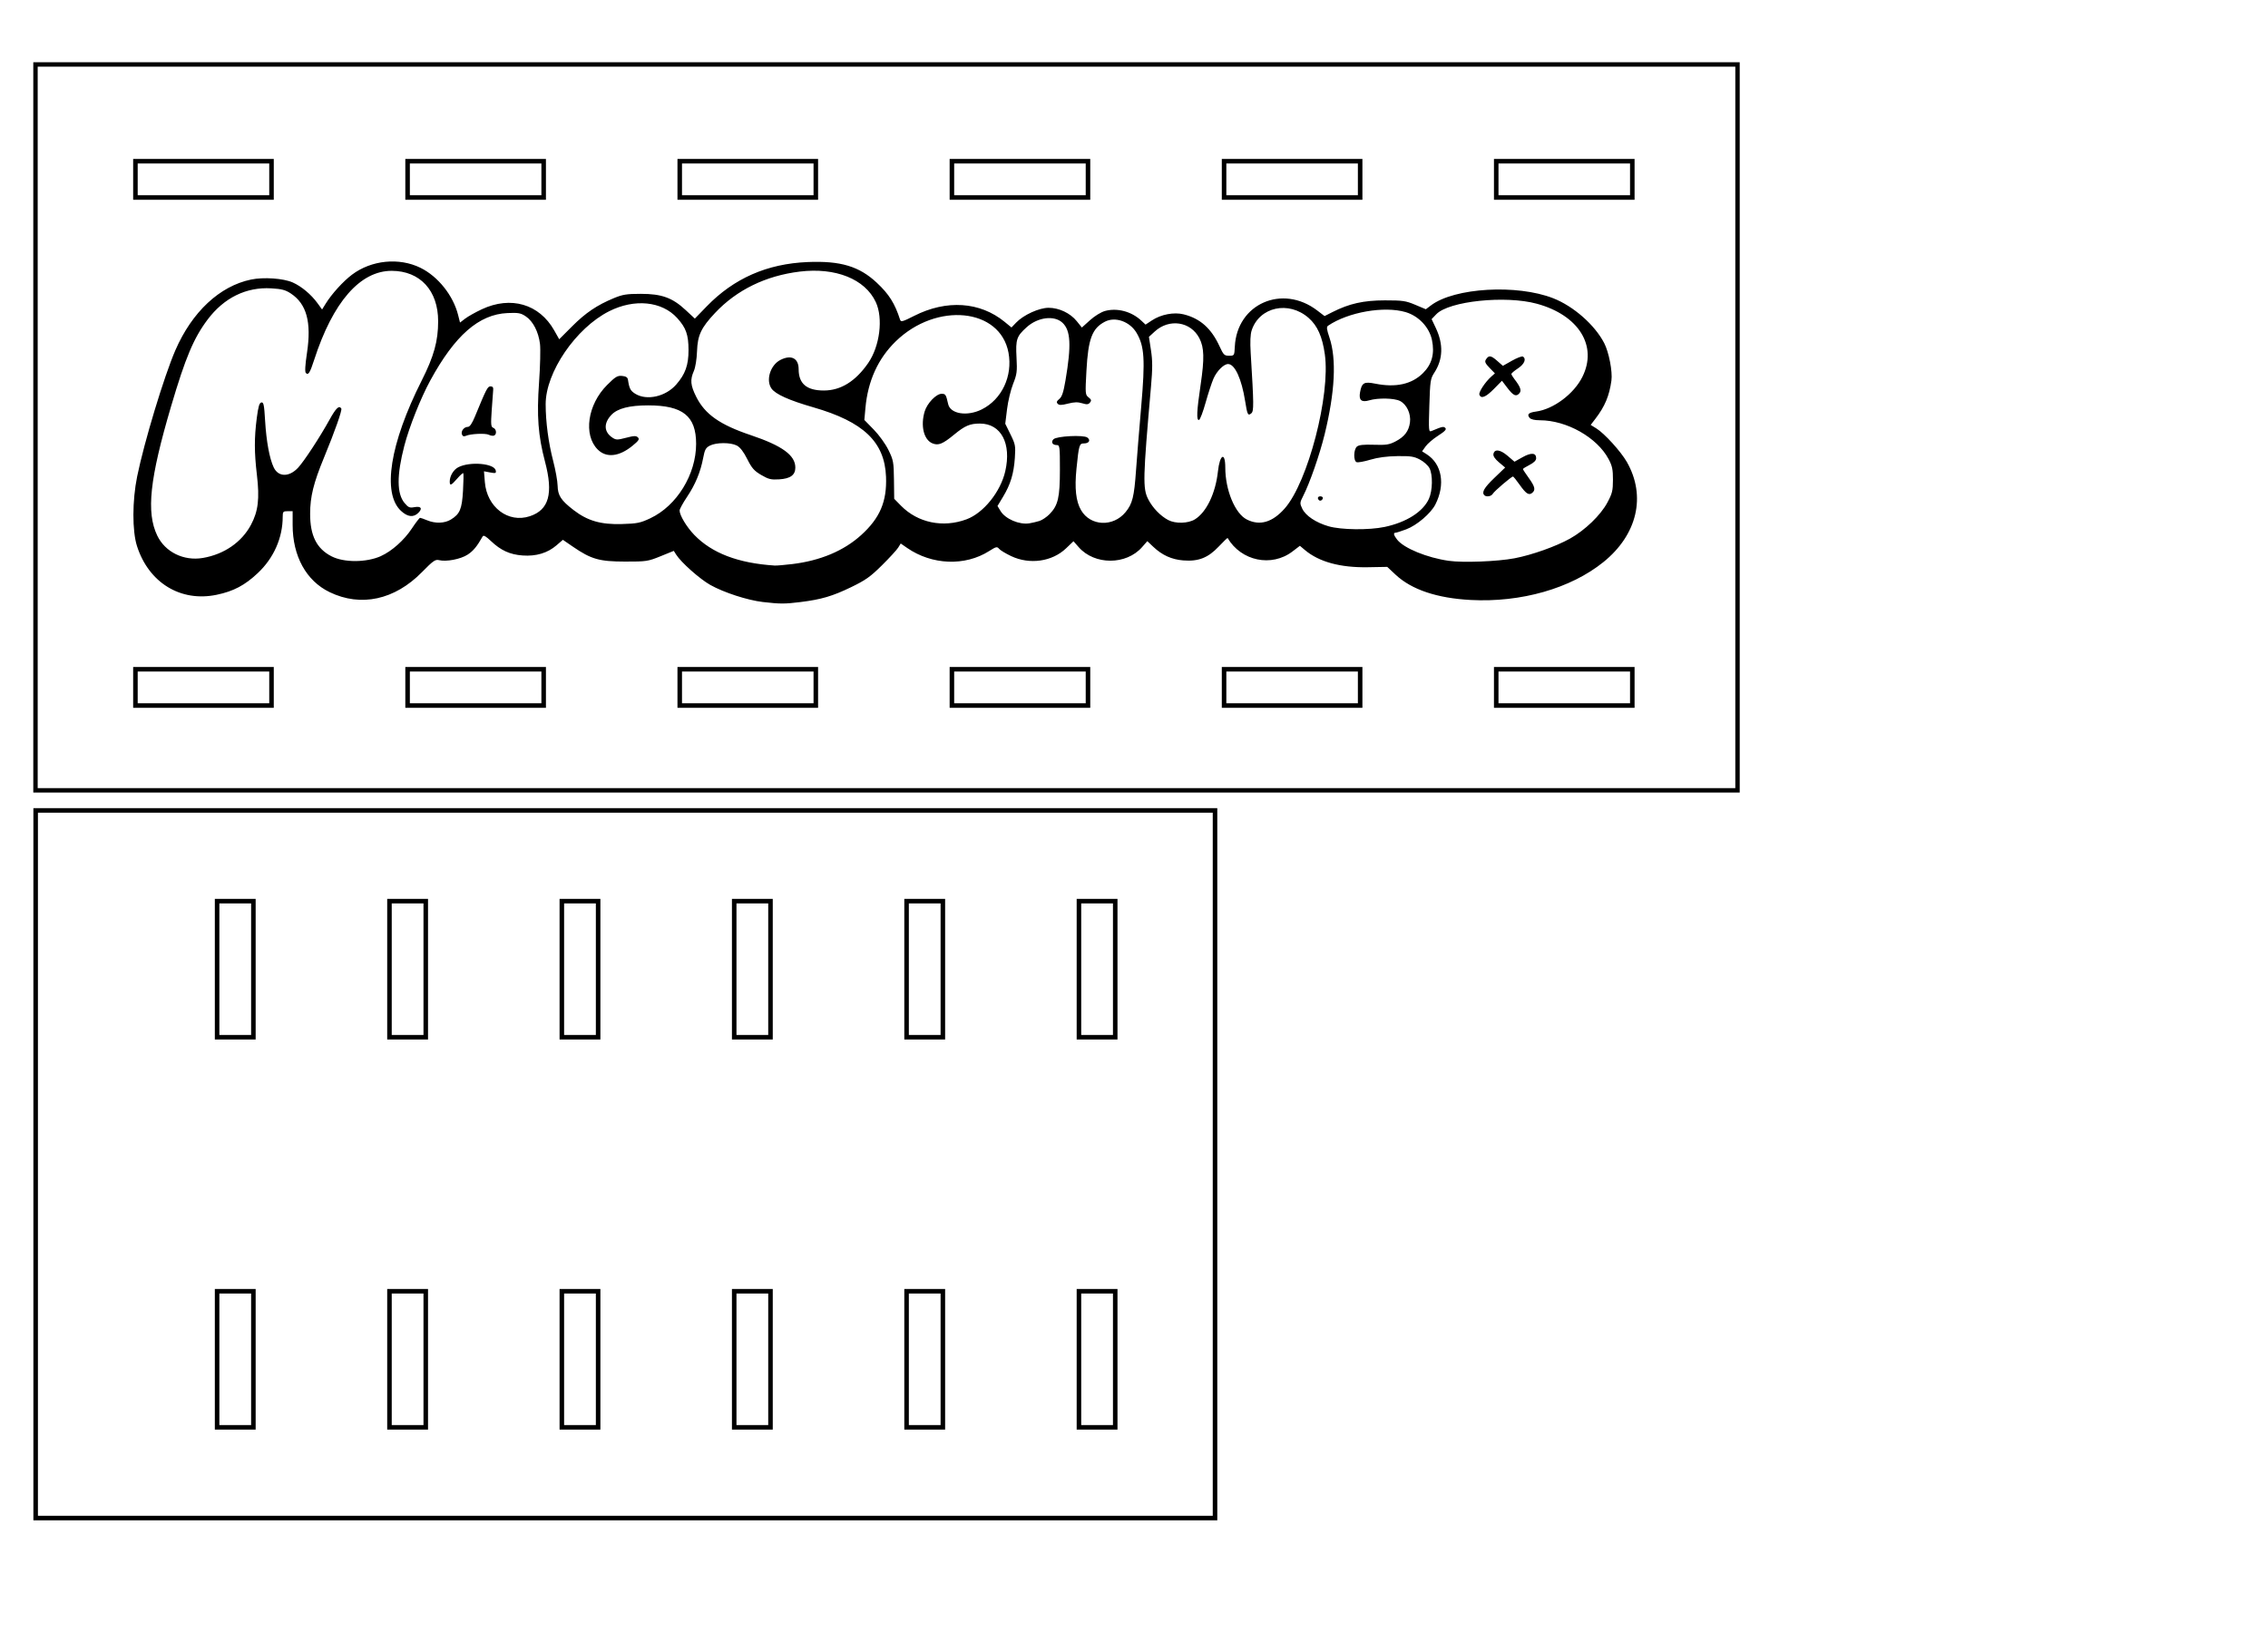
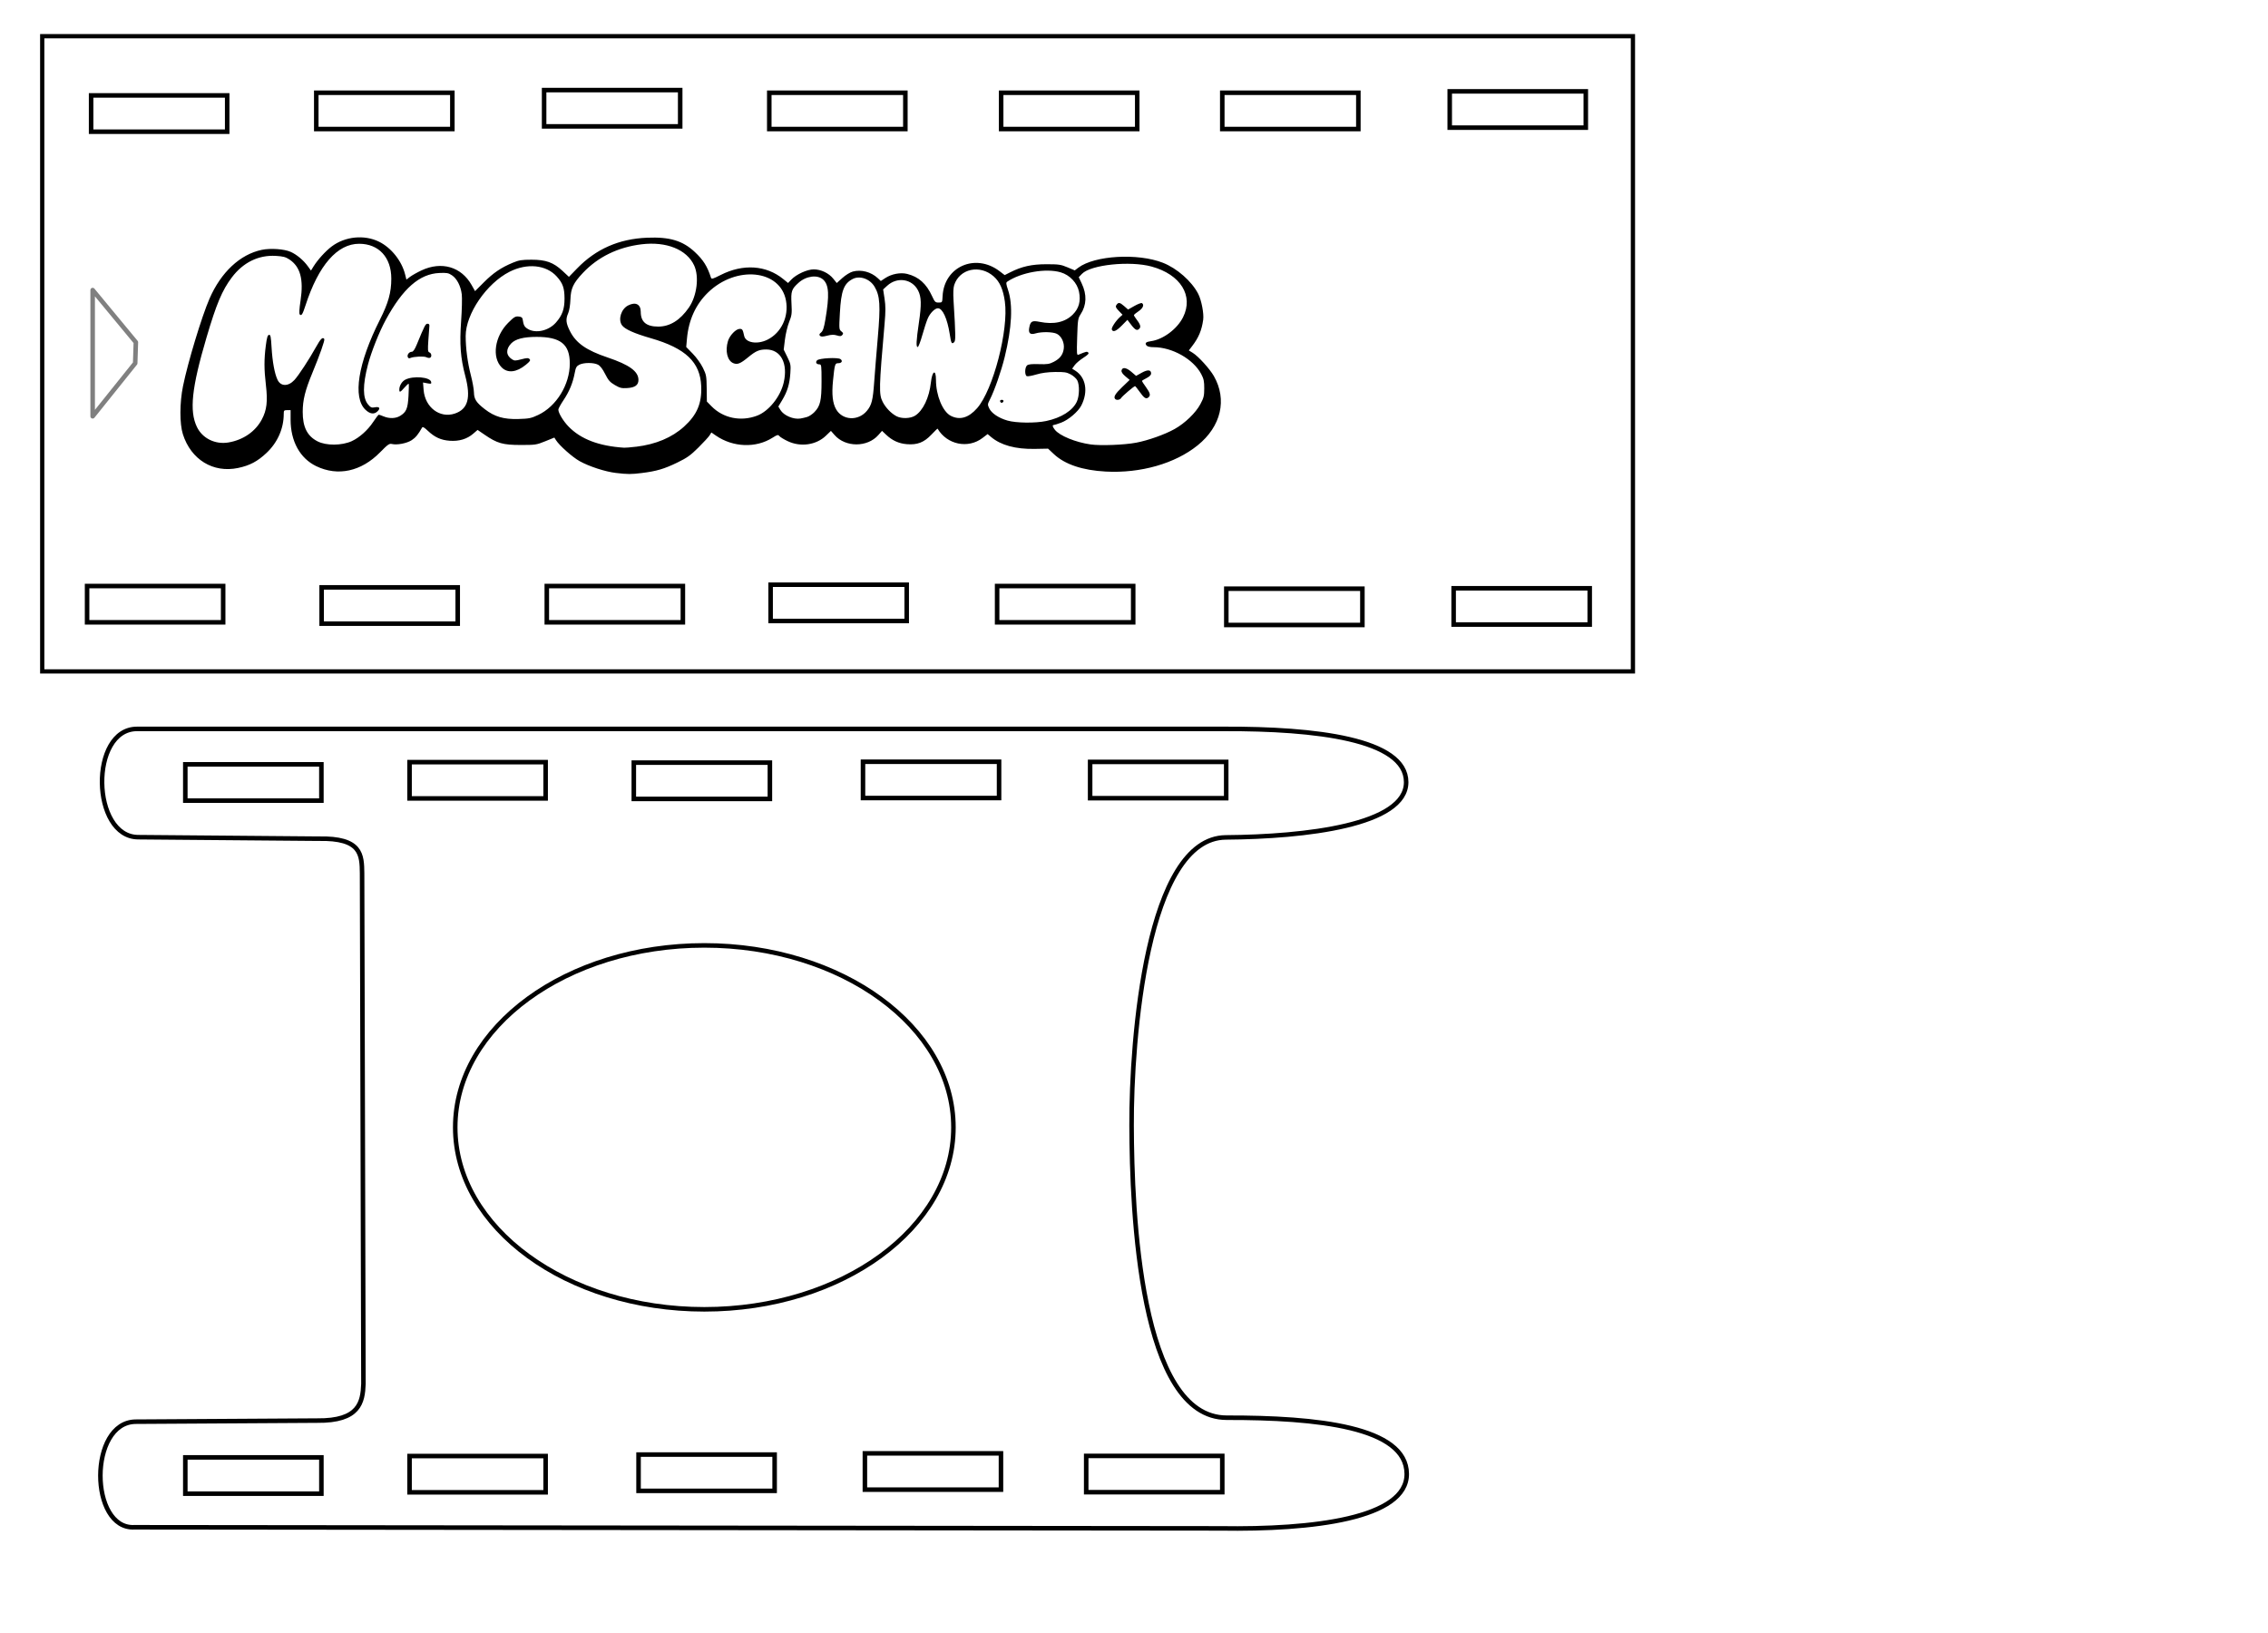
<svg xmlns="http://www.w3.org/2000/svg" width="250mm" height="180mm" viewBox="0 0 250 180" version="1.1" id="svg28">
  <defs id="defs28" />
  <g id="layer1" style="display:inline">
-     <rect x="7.101" y="-191.525" width="80.016" height="187.613" fill="none" stroke="#000000" stroke-width="0.484" id="rect1" transform="rotate(90)" />
-     <rect x="89.33" y="-133.931" width="78" height="130" fill="none" stroke="#000000" stroke-width="0.5" id="rect16" transform="rotate(90)" />
-     <path style="fill:#000000;stroke-width:0.689" d="m 84.091,66.358 c -1.696,-0.198 -4.288,-1.04 -5.794,-1.882 -1.151,-0.644 -3.22,-2.481 -3.765,-3.344 l -0.26,-0.412 -1.458,0.592 c -1.397,0.567 -1.561,0.591 -3.919,0.588 -2.828,-0.003 -3.726,-0.259 -5.72,-1.624 l -1.13,-0.774 -0.698,0.603 c -0.985,0.851 -2.244,1.231 -3.732,1.124 -1.412,-0.101 -2.411,-0.557 -3.509,-1.602 -0.547,-0.521 -0.808,-0.666 -0.901,-0.502 -0.633,1.118 -1.038,1.608 -1.665,2.014 -0.773,0.501 -2.352,0.803 -3.152,0.602 -0.401,-0.101 -0.653,0.077 -1.872,1.32 -3.004,3.063 -6.736,3.874 -10.18,2.21 -2.583,-1.248 -4.079,-3.966 -4.079,-7.413 v -1.511 h -0.547 c -0.498,0 -0.547,0.054 -0.547,0.604 0,2.327 -0.981,4.552 -2.738,6.209 -1.438,1.356 -2.68,2.013 -4.544,2.401 -3.969,0.828 -7.489,-1.326 -8.782,-5.374 -0.532,-1.665 -0.524,-5.005 0.019,-7.669 0.772,-3.786 2.966,-11.035 4.208,-13.9 1.835,-4.234 4.885,-7.086 8.346,-7.804 1.389,-0.288 3.567,-0.136 4.594,0.32 0.97,0.432 2.036,1.325 2.739,2.294 l 0.498,0.687 0.402,-0.651 c 0.66,-1.068 1.922,-2.456 2.901,-3.192 2.139,-1.607 5.189,-1.911 7.545,-0.751 1.933,0.952 3.603,3.045 4.145,5.196 l 0.211,0.837 0.577,-0.44 c 0.317,-0.242 1.14,-0.703 1.828,-1.025 3.196,-1.495 6.337,-0.579 7.978,2.329 l 0.551,0.977 1.413,-1.415 c 1.498,-1.5 2.737,-2.338 4.604,-3.114 0.972,-0.404 1.419,-0.476 2.967,-0.477 2.307,-0.002 3.49,0.425 4.952,1.786 l 1.015,0.944 1.3,-1.341 c 3.007,-3.103 6.663,-4.708 11.143,-4.894 3.611,-0.15 5.675,0.468 7.611,2.278 1.351,1.264 1.989,2.275 2.57,4.079 0.088,0.274 0.277,0.223 1.545,-0.421 3.573,-1.813 7.264,-1.568 9.985,0.662 l 0.749,0.614 0.521,-0.543 c 0.807,-0.842 2.529,-1.626 3.572,-1.626 1.152,0 2.392,0.59 3.105,1.478 l 0.56,0.697 0.903,-0.812 c 0.521,-0.469 1.222,-0.898 1.659,-1.015 1.338,-0.36 2.906,0.056 3.976,1.055 l 0.482,0.45 0.703,-0.464 c 1.006,-0.664 2.424,-0.934 3.497,-0.667 1.829,0.456 3.054,1.551 3.967,3.545 0.424,0.925 0.519,1.018 1.045,1.017 0.574,-0.001 0.579,-0.009 0.628,-1.005 0.231,-4.719 5.239,-6.917 9.08,-3.985 l 0.812,0.62 0.867,-0.439 c 1.853,-0.939 3.431,-1.292 5.779,-1.294 1.966,-0.001 2.305,0.048 3.353,0.489 l 1.165,0.491 0.566,-0.427 c 2.589,-1.952 9.473,-2.354 13.472,-0.786 2.247,0.881 4.584,2.936 5.624,4.946 0.518,1 0.931,3.145 0.795,4.127 -0.234,1.691 -0.722,2.852 -1.774,4.222 l -0.512,0.667 0.624,0.386 c 0.892,0.551 2.698,2.537 3.36,3.693 2.152,3.762 1.157,8.023 -2.58,11.039 -3.602,2.908 -9.088,4.474 -14.633,4.178 -3.713,-0.198 -6.516,-1.141 -8.27,-2.781 l -0.927,-0.867 -2.136,0.039 c -3.03,0.055 -5.381,-0.586 -6.931,-1.89 l -0.56,-0.471 -0.817,0.623 c -2.301,1.757 -5.655,1.06 -7.152,-1.485 -0.018,-0.031 -0.46,0.396 -0.983,0.948 -1.175,1.242 -2.24,1.658 -3.905,1.524 -1.279,-0.103 -2.322,-0.574 -3.291,-1.489 l -0.672,-0.634 -0.576,0.657 c -1.752,1.995 -5.238,1.997 -6.988,0.003 l -0.573,-0.653 -0.815,0.781 c -1.537,1.473 -4.017,1.825 -6.056,0.86 -0.602,-0.285 -1.202,-0.648 -1.334,-0.808 -0.216,-0.262 -0.325,-0.237 -1.094,0.252 -2.65,1.684 -6.301,1.545 -9.036,-0.344 l -0.709,-0.49 -0.279,0.453 c -0.153,0.249 -0.958,1.126 -1.789,1.949 -1.273,1.262 -1.804,1.639 -3.387,2.405 -2.07,1.002 -3.292,1.361 -5.609,1.649 -1.72,0.213 -2.246,0.212 -4.13,-0.007 z m 3.218,-4.18 c 3.117,-0.376 5.693,-1.457 7.614,-3.196 2.072,-1.875 2.852,-3.704 2.743,-6.435 -0.153,-3.835 -2.477,-6.054 -8.014,-7.65 -2.675,-0.771 -4.173,-1.444 -4.613,-2.073 -0.641,-0.916 -0.128,-2.575 0.973,-3.144 1.194,-0.617 2.022,-0.201 2.022,1.016 0,1.6 0.886,2.348 2.78,2.348 1.859,0 3.489,-1.009 4.882,-3.023 1.29,-1.863 1.674,-4.944 0.839,-6.729 -1.186,-2.535 -4.431,-3.835 -8.376,-3.356 -3.75,0.456 -6.951,2.019 -9.342,4.561 -1.534,1.631 -1.921,2.453 -1.984,4.211 -0.031,0.882 -0.177,1.791 -0.351,2.187 -0.426,0.973 -0.371,1.577 0.262,2.842 0.962,1.926 2.606,3.082 6.012,4.227 3.467,1.166 4.911,2.216 4.913,3.571 6.85e-4,0.828 -0.541,1.224 -1.783,1.302 -0.895,0.056 -1.172,-0.011 -1.976,-0.481 -0.777,-0.455 -1.038,-0.751 -1.543,-1.756 -0.41,-0.815 -0.785,-1.301 -1.152,-1.491 -0.688,-0.356 -2.271,-0.35 -2.968,0.011 -0.448,0.231 -0.564,0.445 -0.732,1.337 -0.295,1.567 -0.863,2.94 -1.784,4.314 -0.451,0.672 -0.819,1.346 -0.819,1.498 0,0.53 0.773,1.817 1.614,2.688 1.95,2.02 4.841,3.122 8.872,3.382 0.203,0.013 1.064,-0.06 1.914,-0.162 z M 42.001,61.287 c 1.186,-0.533 2.546,-1.746 3.391,-3.022 0.432,-0.653 0.843,-1.187 0.912,-1.187 0.069,0 0.42,0.123 0.78,0.273 0.896,0.374 1.919,0.342 2.616,-0.083 0.993,-0.606 1.223,-1.154 1.338,-3.185 0.057,-1.009 0.07,-1.876 0.03,-1.926 -0.04,-0.05 -0.34,0.216 -0.666,0.592 -0.672,0.774 -0.828,0.836 -0.828,0.328 0,-0.61 0.414,-1.301 0.942,-1.574 1.277,-0.66 3.98,-0.426 4.131,0.359 0.058,0.303 -0.012,0.328 -0.616,0.215 l -0.682,-0.128 0.096,1.191 c 0.222,2.764 2.57,4.549 4.952,3.763 2.115,-0.698 2.613,-2.486 1.678,-6.021 -0.757,-2.863 -0.919,-5.022 -0.655,-8.734 0.126,-1.773 0.172,-3.684 0.102,-4.247 -0.166,-1.332 -0.767,-2.495 -1.564,-3.028 -0.556,-0.372 -0.815,-0.419 -2.015,-0.366 -3.149,0.139 -5.803,2.458 -8.518,7.443 -1.053,1.934 -2.318,5.114 -2.854,7.175 -0.848,3.266 -0.839,5.297 0.029,6.328 0.406,0.482 0.558,0.547 1.068,0.451 0.74,-0.139 0.936,0.133 0.448,0.622 -0.538,0.538 -1.19,0.463 -1.922,-0.221 -2.083,-1.948 -1.211,-7.422 2.286,-14.354 1.354,-2.684 1.816,-4.349 1.816,-6.548 0,-3.378 -1.987,-5.538 -5.104,-5.55 -3.492,-0.013 -6.498,3.434 -8.564,9.82 -0.462,1.428 -0.642,1.712 -0.914,1.441 -0.121,-0.121 -0.078,-0.871 0.127,-2.233 0.506,-3.371 -0.04,-5.377 -1.779,-6.528 -0.598,-0.396 -1.008,-0.504 -2.17,-0.571 -2.756,-0.16 -5.203,1.042 -7.007,3.442 -1.54,2.048 -2.444,4.198 -4.033,9.584 -2.353,7.977 -2.748,11.661 -1.522,14.221 0.874,1.825 2.919,2.831 5.027,2.473 2.347,-0.399 4.284,-1.733 5.31,-3.658 0.797,-1.495 0.96,-2.875 0.651,-5.502 -0.294,-2.498 -0.297,-4.079 -0.011,-6.286 0.161,-1.243 0.282,-1.652 0.503,-1.694 0.247,-0.047 0.309,0.256 0.412,2.003 0.135,2.279 0.484,4.175 0.949,5.156 0.509,1.074 1.7,1.09 2.684,0.037 0.66,-0.707 2.394,-3.352 3.454,-5.27 0.728,-1.317 1.071,-1.645 1.313,-1.255 0.11,0.178 -0.722,2.537 -1.903,5.396 -1.157,2.8 -1.531,4.309 -1.534,6.197 -0.004,2.414 0.717,3.851 2.356,4.694 1.379,0.709 3.85,0.696 5.462,-0.029 z m 8.92,-13.397 c -0.139,-0.363 0.228,-0.837 0.649,-0.837 0.211,0 0.464,-0.369 0.782,-1.139 1.277,-3.096 1.397,-3.327 1.724,-3.327 0.219,0 0.316,0.121 0.29,0.365 -0.021,0.201 -0.094,1.203 -0.163,2.228 -0.11,1.635 -0.088,1.878 0.175,1.979 0.352,0.135 0.403,0.738 0.072,0.857 -0.125,0.045 -0.379,0.004 -0.564,-0.092 -0.367,-0.189 -2.025,-0.113 -2.533,0.117 -0.219,0.099 -0.353,0.052 -0.431,-0.151 z M 166.941,61.539 c 1.927,-0.368 4.577,-1.309 6.129,-2.177 1.654,-0.925 3.363,-2.574 4.108,-3.964 0.539,-1.005 0.614,-1.312 0.617,-2.512 0.003,-1.132 -0.079,-1.524 -0.479,-2.278 -1.264,-2.385 -4.623,-4.284 -7.58,-4.284 -0.573,0 -0.99,-0.098 -1.129,-0.265 -0.318,-0.383 -0.115,-0.583 0.706,-0.694 1.921,-0.258 4.171,-1.938 5.11,-3.817 1.709,-3.42 -0.397,-6.808 -5.014,-8.068 -3.459,-0.944 -9.7,-0.292 -11.089,1.159 l -0.515,0.537 0.461,0.971 c 0.856,1.805 0.8,3.457 -0.169,4.945 -0.42,0.645 -0.457,0.895 -0.542,3.623 -0.086,2.768 -0.073,2.923 0.237,2.794 1.214,-0.505 1.329,-0.53 1.529,-0.33 0.15,0.15 -0.059,0.371 -0.792,0.841 -0.548,0.35 -1.17,0.882 -1.384,1.183 l -0.389,0.546 0.5,0.318 c 1.694,1.079 2.086,3.339 0.96,5.545 -0.503,0.985 -2.043,2.297 -3.21,2.734 -0.55,0.206 -1.079,0.374 -1.176,0.374 -0.272,0 -0.209,0.273 0.177,0.764 0.746,0.948 3.305,1.997 5.697,2.334 1.573,0.222 5.381,0.075 7.236,-0.279 z m -3.322,-6.952 c -0.317,-0.317 -0.025,-0.825 1.086,-1.892 l 1.208,-1.16 -0.68,-0.571 c -0.446,-0.375 -0.657,-0.691 -0.614,-0.92 0.111,-0.581 0.746,-0.501 1.561,0.197 l 0.76,0.651 0.886,-0.495 c 0.958,-0.535 1.504,-0.495 1.504,0.109 0,0.244 -0.243,0.491 -0.729,0.739 -0.401,0.205 -0.729,0.411 -0.729,0.459 0,0.048 0.287,0.487 0.638,0.975 0.691,0.962 0.776,1.323 0.388,1.646 -0.371,0.308 -0.681,0.108 -1.39,-0.894 -0.351,-0.496 -0.68,-0.903 -0.73,-0.905 -0.168,-0.007 -2.067,1.613 -2.228,1.901 -0.161,0.287 -0.709,0.382 -0.93,0.161 z m -0.547,-11.076 c -0.105,-0.273 0.636,-1.402 1.315,-2.005 l 0.396,-0.351 -0.592,-0.611 c -0.47,-0.485 -0.553,-0.674 -0.402,-0.914 0.31,-0.492 0.55,-0.466 1.229,0.13 l 0.643,0.565 1.009,-0.569 c 0.555,-0.313 1.093,-0.517 1.197,-0.453 0.408,0.252 0.166,0.833 -0.541,1.301 -0.401,0.265 -0.729,0.543 -0.729,0.616 0,0.073 0.152,0.329 0.337,0.568 0.647,0.834 0.801,1.254 0.564,1.54 -0.359,0.433 -0.671,0.303 -1.321,-0.548 l -0.618,-0.81 -0.887,0.901 c -0.896,0.91 -1.417,1.118 -1.6,0.64 z m -10.45,14.573 c 2.409,-0.51 4.235,-1.67 4.885,-3.1 0.411,-0.905 0.444,-2.645 0.063,-3.381 -0.152,-0.295 -0.624,-0.72 -1.048,-0.944 -0.656,-0.347 -1.03,-0.405 -2.503,-0.383 -1.152,0.017 -2.147,0.149 -2.973,0.397 -0.683,0.205 -1.359,0.327 -1.504,0.271 -0.372,-0.143 -0.344,-1.408 0.037,-1.724 0.214,-0.178 0.746,-0.234 1.868,-0.196 1.344,0.045 1.685,-0.007 2.378,-0.366 0.993,-0.514 1.465,-1.134 1.594,-2.095 0.127,-0.946 -0.35,-1.979 -1.091,-2.362 -0.627,-0.324 -2.423,-0.363 -3.394,-0.074 -0.857,0.255 -1.175,-0.022 -1.017,-0.889 0.192,-1.052 0.442,-1.195 1.66,-0.951 2.284,0.459 4.048,0.069 5.287,-1.169 0.979,-0.977 1.292,-2.141 0.981,-3.64 -0.292,-1.406 -1.47,-2.653 -2.903,-3.075 -2.369,-0.697 -6.328,-0.003 -8.545,1.496 -0.193,0.131 -0.165,0.382 0.147,1.309 0.795,2.361 0.613,5.996 -0.534,10.683 -0.545,2.227 -1.635,5.354 -2.363,6.781 -0.375,0.735 -0.38,0.808 -0.103,1.393 0.372,0.783 1.506,1.542 2.909,1.947 1.38,0.398 4.456,0.434 6.167,0.071 z m -7.236,-2.955 c -0.205,-0.205 -0.125,-0.42 0.157,-0.42 0.15,0 0.273,0.077 0.273,0.172 0,0.23 -0.285,0.394 -0.43,0.249 z m -73.694,1.992 c 2.912,-1.37 5.041,-4.83 5.041,-8.194 0,-3.07 -1.463,-4.244 -5.286,-4.244 -2.075,0 -3.376,0.335 -4.05,1.044 -0.882,0.927 -0.835,1.894 0.121,2.521 0.39,0.255 0.538,0.256 1.497,0.006 0.876,-0.229 1.106,-0.236 1.302,-0.04 0.196,0.196 0.091,0.359 -0.593,0.919 -1.478,1.211 -2.89,1.364 -3.838,0.416 -1.606,-1.606 -1.12,-4.957 1.031,-7.108 0.919,-0.919 1.141,-1.054 1.655,-1.004 0.43,0.042 0.609,0.158 0.648,0.422 0.145,0.974 0.276,1.223 0.82,1.554 1.264,0.77 3.332,0.303 4.489,-1.015 1.013,-1.154 1.37,-2.152 1.366,-3.82 -0.004,-1.683 -0.272,-2.44 -1.245,-3.517 -1.682,-1.861 -4.708,-2.165 -7.507,-0.752 -3.666,1.849 -6.999,6.729 -6.995,10.243 0.002,1.96 0.304,4.241 0.83,6.262 0.257,0.99 0.476,2.209 0.487,2.711 0.023,1.092 0.37,1.625 1.753,2.692 1.542,1.19 2.997,1.613 5.314,1.547 1.714,-0.049 2.044,-0.116 3.162,-0.642 z m 34.86,0.117 c 1.862,-0.697 3.734,-3.021 4.255,-5.285 0.707,-3.068 -0.458,-5.265 -2.793,-5.265 -1.101,0 -1.65,0.235 -2.841,1.217 -1.264,1.042 -1.741,1.233 -2.396,0.962 -0.95,-0.393 -1.324,-1.936 -0.852,-3.512 0.271,-0.906 1.272,-1.948 1.869,-1.948 0.434,0 0.487,0.083 0.721,1.136 0.242,1.09 2.103,1.383 3.707,0.583 2.209,-1.101 3.421,-3.673 2.944,-6.248 -0.91,-4.916 -7.929,-5.627 -12.423,-1.258 -1.956,1.901 -3.075,4.358 -3.346,7.341 l -0.12,1.33 1.038,1.063 c 0.589,0.604 1.289,1.576 1.619,2.249 0.543,1.109 0.582,1.323 0.607,3.282 l 0.026,2.096 0.747,0.761 c 1.857,1.89 4.644,2.466 7.238,1.496 z m 8.016,0.188 c 0.308,-0.095 0.817,-0.438 1.131,-0.762 0.933,-0.962 1.134,-1.83 1.134,-4.895 0,-2.562 -0.019,-2.711 -0.354,-2.711 -0.474,0 -0.66,-0.342 -0.351,-0.644 0.353,-0.346 3.307,-0.495 3.727,-0.188 0.396,0.29 0.191,0.65 -0.369,0.65 -0.514,0 -0.561,0.159 -0.827,2.79 -0.22,2.174 -0.061,3.598 0.508,4.572 1.032,1.766 3.531,1.876 4.901,0.214 0.758,-0.919 0.949,-1.68 1.155,-4.604 0.098,-1.384 0.355,-4.557 0.572,-7.05 0.448,-5.152 0.356,-6.626 -0.505,-8.096 -0.74,-1.262 -2.356,-1.836 -3.497,-1.242 -1.409,0.733 -1.841,1.877 -2.035,5.395 -0.141,2.551 -0.133,2.654 0.234,2.945 0.31,0.246 0.339,0.352 0.155,0.573 -0.182,0.22 -0.348,0.234 -0.864,0.076 -0.476,-0.146 -0.872,-0.136 -1.558,0.04 -0.709,0.182 -0.969,0.186 -1.132,0.02 -0.162,-0.165 -0.121,-0.291 0.174,-0.532 0.292,-0.239 0.457,-0.735 0.679,-2.038 0.662,-3.895 0.578,-5.511 -0.33,-6.364 -0.9,-0.845 -2.718,-0.619 -3.947,0.492 -1.111,1.004 -1.225,1.343 -1.119,3.334 0.083,1.562 0.046,1.853 -0.377,2.916 -0.258,0.65 -0.559,1.904 -0.667,2.786 l -0.197,1.605 0.577,1.172 c 0.538,1.092 0.57,1.268 0.481,2.587 -0.118,1.735 -0.475,2.919 -1.291,4.273 l -0.623,1.035 0.335,0.551 c 0.534,0.878 2.071,1.536 3.177,1.359 0.301,-0.048 0.799,-0.165 1.107,-0.26 z m 17.148,-0.182 c 1.276,-0.789 2.274,-2.87 2.538,-5.295 0.205,-1.882 0.808,-2.188 0.808,-0.41 0,2.47 1.07,5.059 2.365,5.719 1.432,0.73 2.835,0.323 4.191,-1.218 2.555,-2.903 5.051,-12.504 4.417,-16.988 -0.275,-1.946 -0.811,-3.149 -1.782,-4.004 -2.194,-1.931 -5.426,-1.229 -6.281,1.364 -0.149,0.451 -0.184,1.27 -0.108,2.511 0.35,5.705 0.357,6.396 0.065,6.638 -0.367,0.305 -0.441,0.159 -0.678,-1.348 -0.387,-2.456 -1.138,-4.087 -1.881,-4.087 -0.477,0 -1.252,0.779 -1.615,1.623 -0.198,0.461 -0.588,1.655 -0.868,2.653 -0.279,0.998 -0.601,1.845 -0.716,1.884 -0.307,0.102 -0.259,-0.968 0.173,-3.88 0.428,-2.885 0.396,-4.09 -0.136,-5.12 -0.955,-1.851 -3.324,-2.208 -4.923,-0.743 l -0.639,0.586 0.225,1.471 c 0.178,1.164 0.179,2.001 0.003,4.006 -0.893,10.169 -0.919,11.225 -0.304,12.429 0.479,0.938 1.347,1.839 2.204,2.289 0.799,0.42 2.197,0.382 2.943,-0.079 z" id="path1" />
+     <rect x="3.99" y="-179.997" width="70.016" height="175.343" fill="none" stroke="#000000" stroke-width="0.468" id="rect1" transform="rotate(90)" />
+     <path id="rect16" style="fill:none;stroke:#000000;stroke-width:0.5" d="m 134.982,80.345 c 9.952,-0.034 20.01,1.107 20.018,5.865 0.008,4.758 -11.117,6.026 -19.873,6.093 -8.756,0.067 -10.425,22.26 -10.393,31.772 0.032,9.511 0.889,32.209 10.493,32.195 9.937,-0.018 19.801,1.001 19.837,6.186 0.034,4.93 -10.351,6.172 -20.552,6.012 L 14.822,168.345 c -4.983,0.265 -5.082,-11.608 0.148,-11.638 l 19.983,-0.12 c 4.663,0.058 5.033,-2.031 5.107,-4.045 L 39.912,96.269 c -0.025,-2.039 -0.049,-3.93 -4.811,-3.823 L 15.266,92.279 C 10.036,92.298 9.839,80.326 15.118,80.345 Z" />
  </g>
  <g id="layer2">
-     <rect x="99.33" y="-27.931" width="15" height="4" fill="none" stroke="#000000" stroke-width="0.5" id="rect17" transform="rotate(90)" />
-     <rect x="99.33" y="-46.931" width="15" height="4" fill="none" stroke="#000000" stroke-width="0.5" id="rect18" transform="rotate(90)" />
-     <rect x="99.33" y="-65.931" width="15" height="4" fill="none" stroke="#000000" stroke-width="0.5" id="rect19" transform="rotate(90)" />
-     <rect x="99.33" y="-84.931" width="15" height="4" fill="none" stroke="#000000" stroke-width="0.5" id="rect20" transform="rotate(90)" />
-     <rect x="99.33" y="-103.931" width="15" height="4" fill="none" stroke="#000000" stroke-width="0.5" id="rect21" transform="rotate(90)" />
-     <rect x="99.33" y="-122.931" width="15" height="4" fill="none" stroke="#000000" stroke-width="0.5" id="rect22" transform="rotate(90)" />
-     <rect x="142.33" y="-27.931" width="15" height="4" fill="none" stroke="#000000" stroke-width="0.5" id="rect23" transform="rotate(90)" />
-     <rect x="142.33" y="-46.931" width="15" height="4" fill="none" stroke="#000000" stroke-width="0.5" id="rect24" transform="rotate(90)" />
-     <rect x="142.33" y="-65.931" width="15" height="4" fill="none" stroke="#000000" stroke-width="0.5" id="rect25" transform="rotate(90)" />
-     <rect x="142.33" y="-84.931" width="15" height="4" fill="none" stroke="#000000" stroke-width="0.5" id="rect26" transform="rotate(90)" />
-     <rect x="142.33" y="-103.931" width="15" height="4" fill="none" stroke="#000000" stroke-width="0.5" id="rect27" transform="rotate(90)" />
-     <rect x="142.33" y="-122.931" width="15" height="4" fill="none" stroke="#000000" stroke-width="0.5" id="rect28" transform="rotate(90)" />
+     <rect x="-35.426" y="-88.251" width="15" height="4" fill="none" stroke="#000000" stroke-width="0.5" id="rect17" transform="scale(-1)" />
+     <rect x="-60.145" y="-88.008" width="15" height="4" fill="none" stroke="#000000" stroke-width="0.5" id="rect18" transform="scale(-1)" />
+     <rect x="-84.865" y="-88.062" width="15" height="4" fill="none" stroke="#000000" stroke-width="0.5" id="rect19" transform="scale(-1)" />
+     <rect x="-35.426" y="-164.642" width="15" height="4" fill="none" stroke="#000000" stroke-width="0.5" id="rect9" transform="scale(-1)" />
+     <rect x="-60.145" y="-164.494" width="15" height="4" fill="none" stroke="#000000" stroke-width="0.5" id="rect20" transform="scale(-1)" />
+     <rect x="-85.387" y="-164.332" width="15" height="4" fill="none" stroke="#000000" stroke-width="0.5" id="rect20-8" transform="scale(-1)" />
+     <rect x="-110.336" y="-164.199" width="15" height="4" fill="none" stroke="#000000" stroke-width="0.5" id="rect20-8-8" transform="scale(-1)" />
+     <rect x="-110.126" y="-87.965" width="15" height="4" fill="none" stroke="#000000" stroke-width="0.5" id="rect20-8-2" transform="scale(-1)" />
+     <rect x="-135.164" y="-87.982" width="15" height="4" fill="none" stroke="#000000" stroke-width="0.5" id="rect20-8-2-4" transform="scale(-1)" />
+     <rect x="-134.731" y="-164.48" width="15" height="4" fill="none" stroke="#000000" stroke-width="0.5" id="rect20-8-2-5" transform="scale(-1)" />
+     <ellipse style="display:inline;fill:none;fill-rule:evenodd;stroke-width:0.5;stroke:#000000;stroke-opacity:1;stroke-dasharray:none" id="path9" cx="77.638" cy="124.265" rx="27.458" ry="20.057" />
  </g>
  <g id="layer3">
-     <rect x="17.773" y="-29.928" width="4" height="15" fill="none" stroke="#000000" stroke-width="0.5" id="rect3" transform="rotate(90)" />
-     <rect x="17.773" y="-59.928" width="4" height="15" fill="none" stroke="#000000" stroke-width="0.5" id="rect4" transform="rotate(90)" />
-     <rect x="17.773" y="-89.927" width="4" height="15" fill="none" stroke="#000000" stroke-width="0.5" id="rect5" transform="rotate(90)" />
-     <rect x="17.773" y="-119.928" width="4" height="15" fill="none" stroke="#000000" stroke-width="0.5" id="rect6" transform="rotate(90)" />
-     <rect x="17.773" y="-149.928" width="4" height="15" fill="none" stroke="#000000" stroke-width="0.5" id="rect7" transform="rotate(90)" />
-     <rect x="17.773" y="-179.928" width="4" height="15" fill="none" stroke="#000000" stroke-width="0.5" id="rect8" transform="rotate(90)" />
-     <rect x="73.773" y="-29.928" width="4" height="15" fill="none" stroke="#000000" stroke-width="0.5" id="rect10" transform="rotate(90)" />
-     <rect x="73.773" y="-59.928" width="4" height="15" fill="none" stroke="#000000" stroke-width="0.5" id="rect11" transform="rotate(90)" />
-     <rect x="73.773" y="-89.927" width="4" height="15" fill="none" stroke="#000000" stroke-width="0.5" id="rect12" transform="rotate(90)" />
-     <rect x="73.773" y="-119.928" width="4" height="15" fill="none" stroke="#000000" stroke-width="0.5" id="rect13" transform="rotate(90)" />
-     <rect x="73.773" y="-149.928" width="4" height="15" fill="none" stroke="#000000" stroke-width="0.5" id="rect14" transform="rotate(90)" />
-     <rect x="73.773" y="-179.928" width="4" height="15" fill="none" stroke="#000000" stroke-width="0.5" id="rect15" transform="rotate(90)" />
+     <rect x="10.52" y="-25.043" width="4" height="15" fill="none" stroke="#000000" stroke-width="0.5" id="rect3" transform="rotate(90)" />
+     <rect x="10.224" y="-49.862" width="4" height="15" fill="none" stroke="#000000" stroke-width="0.5" id="rect4" transform="rotate(90)" />
+     <rect x="9.928" y="-74.977" width="4" height="15" fill="none" stroke="#000000" stroke-width="0.5" id="rect5" transform="rotate(90)" />
+     <rect x="10.224" y="-99.797" width="4" height="15" fill="none" stroke="#000000" stroke-width="0.5" id="rect6" transform="rotate(90)" />
+     <rect x="10.224" y="-125.356" width="4" height="15" fill="none" stroke="#000000" stroke-width="0.5" id="rect7" transform="rotate(90)" />
+     <rect x="10.224" y="-149.731" width="4" height="15" fill="none" stroke="#000000" stroke-width="0.5" id="rect8" transform="rotate(90)" />
+     <rect x="10.071" y="-174.802" width="4" height="15" fill="none" stroke="#000000" stroke-width="0.5" id="rect8-9" transform="rotate(90)" />
+     <rect x="64.841" y="-175.234" width="4" height="15" fill="none" stroke="#000000" stroke-width="0.5" id="rect8-4" transform="rotate(90)" />
+     <rect x="64.595" y="-24.599" width="4" height="15" fill="none" stroke="#000000" stroke-width="0.5" id="rect10" transform="rotate(90)" />
+     <rect x="64.744" y="-50.454" width="4" height="15" fill="none" stroke="#000000" stroke-width="0.5" id="rect11" transform="rotate(90)" />
+     <rect x="64.595" y="-75.273" width="4" height="15" fill="none" stroke="#000000" stroke-width="0.5" id="rect12" transform="rotate(90)" />
+     <rect x="64.447" y="-99.945" width="4" height="15" fill="none" stroke="#000000" stroke-width="0.5" id="rect13" transform="rotate(90)" />
+     <rect x="64.595" y="-124.912" width="4" height="15" fill="none" stroke="#000000" stroke-width="0.5" id="rect14" transform="rotate(90)" />
+     <path style="display:inline;fill:none;stroke:#808080;stroke-width:0.5;stroke-linecap:round;stroke-linejoin:round;stroke-dasharray:none" d="m 10.214,31.973 v 13.914 l 4.688,-5.847 0.074,-2.312 z" id="path2" />
+     <rect x="64.892" y="-150.175" width="4" height="15" fill="none" stroke="#000000" stroke-width="0.5" id="rect15" transform="rotate(90)" />
+   </g>
+   <g id="layer4">
+     <path style="display:inline;fill:#000000;stroke-width:0.477" d="M 67.901,52.133 C 66.727,51.997 64.933,51.414 63.891,50.831 63.095,50.386 61.663,49.114 61.286,48.517 l -0.18,-0.285 -1.009,0.409 c -0.967,0.392 -1.08,0.409 -2.712,0.407 -1.957,-0.002 -2.578,-0.179 -3.959,-1.124 l -0.782,-0.535 -0.483,0.417 c -0.682,0.589 -1.553,0.852 -2.582,0.778 -0.977,-0.07 -1.668,-0.386 -2.428,-1.109 -0.379,-0.36 -0.559,-0.461 -0.623,-0.347 -0.438,0.774 -0.718,1.113 -1.152,1.394 -0.535,0.347 -1.628,0.556 -2.181,0.417 -0.277,-0.07 -0.452,0.053 -1.295,0.914 -2.079,2.12 -4.662,2.681 -7.045,1.53 -1.788,-0.864 -2.823,-2.745 -2.823,-5.13 v -1.046 h -0.378 c -0.344,0 -0.378,0.038 -0.378,0.418 0,1.61 -0.679,3.15 -1.895,4.297 -0.995,0.939 -1.854,1.393 -3.144,1.662 -2.746,0.573 -5.182,-0.918 -6.077,-3.719 -0.368,-1.152 -0.363,-3.463 0.013,-5.307 0.534,-2.62 2.053,-7.636 2.912,-9.619 1.27,-2.93 3.38,-4.903 5.775,-5.4 0.961,-0.2 2.469,-0.094 3.179,0.222 0.671,0.299 1.409,0.917 1.895,1.587 l 0.345,0.476 0.278,-0.45 c 0.457,-0.739 1.33,-1.7 2.007,-2.209 1.48,-1.112 3.591,-1.322 5.221,-0.52 1.338,0.659 2.494,2.107 2.868,3.595 l 0.146,0.579 0.399,-0.305 c 0.22,-0.167 0.789,-0.487 1.265,-0.71 2.211,-1.035 4.385,-0.4 5.521,1.611 l 0.382,0.676 0.978,-0.979 c 1.036,-1.038 1.894,-1.618 3.186,-2.155 0.673,-0.28 0.982,-0.329 2.053,-0.33 1.596,-0.001 2.415,0.294 3.427,1.236 l 0.702,0.654 0.9,-0.928 c 2.081,-2.147 4.611,-3.258 7.711,-3.387 2.499,-0.104 3.927,0.324 5.267,1.576 0.935,0.874 1.376,1.575 1.779,2.823 0.061,0.19 0.192,0.154 1.069,-0.291 2.472,-1.254 5.026,-1.085 6.91,0.458 l 0.518,0.425 0.36,-0.376 c 0.558,-0.583 1.75,-1.125 2.472,-1.125 0.797,0 1.655,0.408 2.149,1.023 l 0.388,0.482 0.625,-0.562 c 0.361,-0.324 0.846,-0.621 1.148,-0.703 0.926,-0.249 2.011,0.039 2.751,0.73 l 0.333,0.312 0.486,-0.321 c 0.696,-0.459 1.677,-0.646 2.42,-0.461 1.266,0.316 2.113,1.073 2.745,2.453 0.293,0.64 0.359,0.705 0.723,0.704 0.397,-9e-4 0.401,-0.006 0.435,-0.696 0.16,-3.266 3.625,-4.787 6.283,-2.758 l 0.562,0.429 0.6,-0.304 c 1.282,-0.65 2.375,-0.894 3.999,-0.895 1.361,-8.31e-4 1.595,0.033 2.32,0.339 l 0.806,0.34 0.392,-0.296 c 1.791,-1.351 6.555,-1.629 9.322,-0.544 1.555,0.61 3.172,2.032 3.892,3.423 0.358,0.692 0.644,2.177 0.55,2.856 -0.162,1.17 -0.5,1.973 -1.228,2.921 l -0.355,0.462 0.432,0.267 c 0.617,0.381 1.867,1.755 2.325,2.556 1.49,2.603 0.8,5.552 -1.785,7.639 -2.493,2.012 -6.289,3.096 -10.126,2.891 -2.57,-0.137 -4.509,-0.789 -5.723,-1.925 l -0.641,-0.6 -1.478,0.027 c -2.096,0.038 -3.724,-0.406 -4.796,-1.308 l -0.388,-0.326 -0.565,0.431 c -1.592,1.216 -3.913,0.734 -4.949,-1.028 -0.013,-0.021 -0.319,0.274 -0.68,0.656 -0.813,0.86 -1.55,1.147 -2.703,1.055 -0.885,-0.071 -1.607,-0.398 -2.277,-1.03 l -0.465,-0.439 -0.399,0.454 c -1.212,1.381 -3.624,1.382 -4.836,0.002 l -0.397,-0.452 -0.564,0.541 c -1.064,1.019 -2.78,1.263 -4.191,0.595 -0.416,-0.197 -0.832,-0.449 -0.923,-0.559 -0.15,-0.181 -0.225,-0.164 -0.757,0.174 -1.834,1.165 -4.36,1.069 -6.253,-0.238 l -0.491,-0.339 -0.193,0.313 c -0.106,0.172 -0.663,0.779 -1.238,1.349 -0.881,0.873 -1.249,1.134 -2.344,1.664 -1.432,0.694 -2.278,0.942 -3.881,1.141 -1.19,0.148 -1.554,0.147 -2.858,-0.005 z m 2.227,-2.892 c 2.157,-0.26 3.939,-1.008 5.269,-2.212 1.434,-1.298 1.973,-2.563 1.898,-4.453 -0.106,-2.654 -1.714,-4.189 -5.546,-5.294 -1.851,-0.534 -2.888,-0.999 -3.192,-1.435 -0.444,-0.634 -0.089,-1.782 0.673,-2.176 0.826,-0.427 1.399,-0.139 1.399,0.703 0,1.107 0.613,1.625 1.924,1.625 1.286,0 2.414,-0.698 3.379,-2.092 0.892,-1.289 1.158,-3.421 0.58,-4.657 -0.82,-1.754 -3.067,-2.654 -5.796,-2.322 -2.595,0.316 -4.81,1.397 -6.465,3.156 -1.062,1.129 -1.33,1.698 -1.373,2.914 -0.022,0.61 -0.123,1.239 -0.243,1.513 -0.295,0.673 -0.256,1.091 0.181,1.967 0.666,1.333 1.803,2.132 4.16,2.925 2.399,0.807 3.398,1.534 3.4,2.471 4.74e-4,0.573 -0.374,0.847 -1.234,0.901 -0.62,0.039 -0.811,-0.008 -1.368,-0.333 -0.538,-0.315 -0.718,-0.52 -1.068,-1.215 -0.284,-0.564 -0.543,-0.9 -0.797,-1.032 -0.476,-0.246 -1.572,-0.242 -2.054,0.007 -0.31,0.16 -0.391,0.308 -0.507,0.925 -0.204,1.084 -0.597,2.035 -1.235,2.985 -0.312,0.465 -0.567,0.931 -0.567,1.037 0,0.367 0.535,1.258 1.117,1.86 1.35,1.398 3.35,2.161 6.139,2.341 0.141,0.009 0.737,-0.042 1.324,-0.112 z m -31.353,-0.617 c 0.82,-0.369 1.762,-1.208 2.347,-2.091 0.299,-0.452 0.583,-0.822 0.631,-0.822 0.048,0 0.291,0.085 0.54,0.189 0.62,0.259 1.328,0.237 1.81,-0.058 0.687,-0.419 0.847,-0.799 0.926,-2.204 0.039,-0.698 0.049,-1.298 0.021,-1.333 -0.028,-0.035 -0.235,0.15 -0.461,0.41 -0.465,0.536 -0.573,0.578 -0.573,0.227 0,-0.422 0.286,-0.9 0.652,-1.089 0.884,-0.457 2.754,-0.295 2.859,0.248 0.04,0.21 -0.009,0.227 -0.426,0.149 l -0.472,-0.089 0.066,0.824 c 0.154,1.913 1.779,3.148 3.427,2.604 1.463,-0.483 1.808,-1.721 1.161,-4.166 -0.524,-1.981 -0.636,-3.475 -0.453,-6.044 0.087,-1.227 0.119,-2.55 0.07,-2.939 -0.115,-0.922 -0.531,-1.727 -1.082,-2.096 -0.385,-0.257 -0.564,-0.29 -1.394,-0.253 -2.179,0.096 -4.015,1.701 -5.894,5.151 -0.729,1.338 -1.604,3.539 -1.975,4.965 -0.587,2.26 -0.581,3.665 0.02,4.379 0.281,0.334 0.386,0.378 0.739,0.312 0.512,-0.096 0.648,0.092 0.31,0.43 -0.372,0.372 -0.823,0.321 -1.33,-0.153 -1.442,-1.348 -0.838,-5.136 1.582,-9.933 0.937,-1.858 1.257,-3.01 1.257,-4.532 0,-2.337 -1.375,-3.832 -3.532,-3.84 -2.417,-0.009 -4.497,2.376 -5.926,6.795 -0.32,0.988 -0.444,1.185 -0.632,0.997 -0.083,-0.083 -0.054,-0.602 0.088,-1.545 0.35,-2.333 -0.028,-3.721 -1.231,-4.517 -0.414,-0.274 -0.697,-0.349 -1.502,-0.395 -1.907,-0.11 -3.601,0.721 -4.849,2.382 -1.065,1.417 -1.692,2.905 -2.791,6.632 -1.628,5.52 -1.901,8.07 -1.053,9.841 0.605,1.263 2.02,1.959 3.479,1.711 1.624,-0.276 2.964,-1.199 3.674,-2.531 0.551,-1.035 0.665,-1.99 0.451,-3.807 -0.203,-1.729 -0.205,-2.823 -0.007,-4.35 0.111,-0.86 0.195,-1.143 0.348,-1.172 0.171,-0.033 0.214,0.177 0.285,1.386 0.093,1.577 0.335,2.889 0.657,3.568 0.353,0.743 1.176,0.754 1.857,0.025 0.457,-0.489 1.656,-2.32 2.39,-3.647 0.504,-0.912 0.741,-1.139 0.908,-0.868 0.076,0.124 -0.499,1.756 -1.317,3.734 -0.801,1.937 -1.059,2.982 -1.062,4.289 -0.003,1.671 0.496,2.665 1.63,3.248 0.954,0.491 2.664,0.481 3.779,-0.02 z m 6.172,-9.271 c -0.096,-0.251 0.158,-0.579 0.449,-0.579 0.146,0 0.321,-0.256 0.541,-0.788 0.884,-2.143 0.967,-2.302 1.193,-2.302 0.152,0 0.219,0.084 0.201,0.252 -0.014,0.139 -0.065,0.833 -0.113,1.542 -0.076,1.131 -0.061,1.3 0.121,1.369 0.243,0.093 0.279,0.511 0.05,0.593 -0.087,0.031 -0.262,0.003 -0.391,-0.064 -0.254,-0.131 -1.401,-0.078 -1.753,0.081 -0.151,0.069 -0.244,0.036 -0.298,-0.105 z m 80.285,9.445 c 1.333,-0.254 3.167,-0.906 4.242,-1.507 1.145,-0.64 2.327,-1.781 2.842,-2.743 0.373,-0.695 0.425,-0.908 0.427,-1.738 0.002,-0.784 -0.055,-1.054 -0.332,-1.577 -0.874,-1.651 -3.199,-2.964 -5.245,-2.964 -0.396,0 -0.685,-0.068 -0.781,-0.184 -0.22,-0.265 -0.079,-0.404 0.488,-0.48 1.33,-0.178 2.887,-1.341 3.536,-2.641 1.183,-2.366 -0.274,-4.711 -3.469,-5.583 -2.393,-0.653 -6.712,-0.202 -7.674,0.802 l -0.356,0.372 0.319,0.672 c 0.592,1.249 0.553,2.392 -0.117,3.422 -0.29,0.446 -0.316,0.619 -0.375,2.507 -0.06,1.916 -0.051,2.022 0.164,1.933 0.84,-0.35 0.92,-0.367 1.058,-0.229 0.104,0.104 -0.041,0.257 -0.548,0.582 -0.379,0.242 -0.81,0.611 -0.958,0.818 l -0.269,0.378 0.346,0.22 c 1.173,0.747 1.443,2.31 0.664,3.837 -0.348,0.682 -1.414,1.59 -2.222,1.892 -0.381,0.142 -0.747,0.259 -0.814,0.259 -0.188,0 -0.144,0.189 0.123,0.529 0.516,0.656 2.287,1.382 3.943,1.615 1.088,0.154 3.724,0.052 5.008,-0.193 z m -2.299,-4.81 c -0.219,-0.219 -0.017,-0.571 0.752,-1.309 l 0.836,-0.803 -0.471,-0.395 c -0.309,-0.259 -0.455,-0.478 -0.425,-0.636 0.077,-0.402 0.516,-0.347 1.08,0.136 l 0.526,0.45 0.613,-0.342 c 0.663,-0.37 1.041,-0.342 1.041,0.076 0,0.169 -0.168,0.34 -0.505,0.511 -0.278,0.142 -0.505,0.284 -0.505,0.318 0,0.033 0.199,0.337 0.442,0.675 0.478,0.665 0.537,0.916 0.268,1.139 -0.256,0.213 -0.471,0.075 -0.962,-0.619 -0.243,-0.343 -0.47,-0.625 -0.505,-0.627 -0.116,-0.005 -1.43,1.116 -1.542,1.315 -0.111,0.199 -0.49,0.264 -0.643,0.111 z m -0.379,-7.665 c -0.072,-0.189 0.44,-0.97 0.91,-1.387 l 0.274,-0.243 -0.41,-0.423 c -0.325,-0.335 -0.383,-0.466 -0.278,-0.632 0.215,-0.34 0.38,-0.323 0.851,0.09 l 0.445,0.391 0.698,-0.394 c 0.384,-0.217 0.757,-0.358 0.828,-0.314 0.282,0.174 0.115,0.576 -0.375,0.9 -0.278,0.184 -0.505,0.375 -0.505,0.426 0,0.051 0.105,0.228 0.233,0.393 0.448,0.577 0.555,0.868 0.391,1.066 -0.248,0.299 -0.464,0.21 -0.914,-0.379 l -0.428,-0.56 -0.614,0.623 c -0.62,0.629 -0.98,0.774 -1.107,0.443 z m -7.231,10.084 c 1.667,-0.353 2.931,-1.155 3.38,-2.145 0.285,-0.626 0.307,-1.83 0.043,-2.34 -0.105,-0.204 -0.432,-0.498 -0.725,-0.654 -0.454,-0.24 -0.712,-0.28 -1.732,-0.265 -0.797,0.011 -1.486,0.103 -2.057,0.275 -0.472,0.142 -0.941,0.226 -1.041,0.188 -0.257,-0.099 -0.238,-0.974 0.025,-1.193 0.148,-0.123 0.516,-0.162 1.293,-0.136 0.93,0.031 1.166,-0.005 1.646,-0.253 0.687,-0.356 1.014,-0.784 1.103,-1.45 0.088,-0.655 -0.242,-1.369 -0.755,-1.634 -0.434,-0.224 -1.677,-0.251 -2.349,-0.051 -0.593,0.177 -0.813,-0.015 -0.704,-0.615 0.133,-0.728 0.306,-0.827 1.149,-0.658 1.58,0.317 2.801,0.047 3.659,-0.809 0.677,-0.676 0.894,-1.482 0.679,-2.519 -0.202,-0.973 -1.017,-1.836 -2.009,-2.128 -1.639,-0.482 -4.379,-0.002 -5.913,1.036 -0.134,0.09 -0.114,0.264 0.102,0.906 0.55,1.634 0.424,4.149 -0.37,7.393 -0.377,1.541 -1.131,3.705 -1.635,4.692 -0.26,0.509 -0.263,0.559 -0.071,0.964 0.257,0.542 1.042,1.067 2.013,1.347 0.955,0.276 3.084,0.3 4.268,0.049 z m -5.007,-2.045 c -0.142,-0.142 -0.086,-0.291 0.109,-0.291 0.104,0 0.189,0.053 0.189,0.119 0,0.159 -0.197,0.273 -0.298,0.172 z m -50.996,1.379 c 2.015,-0.948 3.488,-3.342 3.488,-5.67 0,-2.124 -1.012,-2.937 -3.658,-2.937 -1.436,0 -2.336,0.232 -2.803,0.722 -0.61,0.641 -0.578,1.311 0.084,1.744 0.27,0.177 0.373,0.177 1.036,0.004 0.606,-0.158 0.765,-0.163 0.901,-0.027 0.136,0.136 0.063,0.248 -0.41,0.636 -1.023,0.838 -2,0.944 -2.656,0.288 -1.111,-1.111 -0.775,-3.43 0.714,-4.919 0.636,-0.636 0.79,-0.729 1.145,-0.695 0.297,0.029 0.421,0.109 0.448,0.292 0.1,0.674 0.191,0.846 0.567,1.076 0.874,0.533 2.305,0.21 3.106,-0.703 0.701,-0.798 0.948,-1.489 0.945,-2.644 -0.003,-1.165 -0.188,-1.688 -0.861,-2.434 -1.164,-1.288 -3.258,-1.498 -5.195,-0.521 -2.537,1.28 -4.843,4.656 -4.84,7.088 0.002,1.357 0.211,2.935 0.574,4.334 0.178,0.685 0.33,1.529 0.337,1.876 0.016,0.756 0.256,1.124 1.213,1.863 1.067,0.823 2.074,1.116 3.677,1.071 1.186,-0.034 1.415,-0.08 2.188,-0.444 z m 24.123,0.081 c 1.288,-0.482 2.584,-2.091 2.945,-3.657 0.489,-2.123 -0.317,-3.643 -1.933,-3.643 -0.762,0 -1.142,0.163 -1.966,0.842 -0.875,0.721 -1.205,0.853 -1.658,0.666 -0.657,-0.272 -0.916,-1.34 -0.59,-2.43 0.188,-0.627 0.88,-1.348 1.293,-1.348 0.3,0 0.337,0.057 0.499,0.786 0.168,0.754 1.455,0.957 2.565,0.404 1.529,-0.762 2.368,-2.542 2.038,-4.324 -0.63,-3.402 -5.487,-3.894 -8.597,-0.871 -1.353,1.315 -2.128,3.015 -2.315,5.08 l -0.083,0.92 0.718,0.736 c 0.408,0.418 0.892,1.091 1.12,1.556 0.376,0.767 0.403,0.915 0.42,2.271 l 0.018,1.451 0.517,0.526 c 1.285,1.308 3.214,1.707 5.008,1.035 z m 5.547,0.13 c 0.213,-0.066 0.565,-0.303 0.783,-0.528 0.645,-0.666 0.785,-1.267 0.785,-3.387 0,-1.773 -0.013,-1.876 -0.245,-1.876 -0.328,0 -0.457,-0.236 -0.243,-0.446 0.244,-0.239 2.288,-0.343 2.579,-0.13 0.274,0.2 0.132,0.45 -0.256,0.45 -0.356,0 -0.388,0.11 -0.572,1.931 -0.152,1.504 -0.042,2.49 0.351,3.164 0.714,1.222 2.444,1.298 3.391,0.148 0.524,-0.636 0.656,-1.163 0.799,-3.186 0.068,-0.958 0.246,-3.153 0.396,-4.878 0.31,-3.565 0.247,-4.585 -0.35,-5.602 -0.512,-0.873 -1.63,-1.27 -2.42,-0.859 -0.975,0.507 -1.274,1.299 -1.408,3.733 -0.098,1.765 -0.092,1.836 0.162,2.038 0.215,0.171 0.234,0.243 0.107,0.397 -0.126,0.152 -0.241,0.162 -0.598,0.052 -0.33,-0.101 -0.603,-0.094 -1.078,0.028 -0.491,0.126 -0.67,0.129 -0.784,0.014 -0.112,-0.114 -0.084,-0.201 0.12,-0.368 0.202,-0.165 0.317,-0.508 0.47,-1.41 0.458,-2.695 0.4,-3.814 -0.228,-4.404 -0.623,-0.585 -1.881,-0.428 -2.731,0.34 -0.769,0.695 -0.848,0.929 -0.774,2.307 0.058,1.081 0.032,1.282 -0.261,2.018 -0.179,0.45 -0.387,1.317 -0.462,1.928 l -0.136,1.111 0.399,0.811 c 0.372,0.756 0.395,0.877 0.333,1.79 -0.081,1.201 -0.329,2.02 -0.893,2.957 l -0.431,0.716 0.232,0.381 c 0.37,0.608 1.433,1.063 2.198,0.941 0.208,-0.033 0.553,-0.114 0.766,-0.18 z m 11.866,-0.126 c 0.883,-0.546 1.573,-1.986 1.756,-3.664 0.142,-1.303 0.559,-1.514 0.559,-0.284 0,1.709 0.741,3.501 1.636,3.957 0.991,0.505 1.962,0.223 2.9,-0.843 1.768,-2.009 3.495,-8.653 3.057,-11.756 -0.19,-1.347 -0.561,-2.179 -1.233,-2.771 -1.518,-1.336 -3.754,-0.851 -4.347,0.944 -0.103,0.312 -0.127,0.879 -0.075,1.738 0.242,3.948 0.247,4.426 0.045,4.593 -0.254,0.211 -0.305,0.11 -0.469,-0.933 -0.268,-1.7 -0.787,-2.828 -1.302,-2.828 -0.33,0 -0.867,0.539 -1.117,1.123 -0.137,0.319 -0.407,1.145 -0.6,1.836 -0.193,0.691 -0.416,1.277 -0.495,1.303 -0.212,0.071 -0.179,-0.67 0.12,-2.685 0.296,-1.996 0.274,-2.831 -0.094,-3.543 -0.661,-1.281 -2.3,-1.528 -3.407,-0.514 l -0.442,0.405 0.156,1.018 c 0.123,0.806 0.124,1.384 0.002,2.772 -0.618,7.037 -0.636,7.768 -0.21,8.601 0.332,0.649 0.932,1.273 1.525,1.584 0.553,0.29 1.52,0.264 2.037,-0.055 z" id="path1" />
  </g>
</svg>
